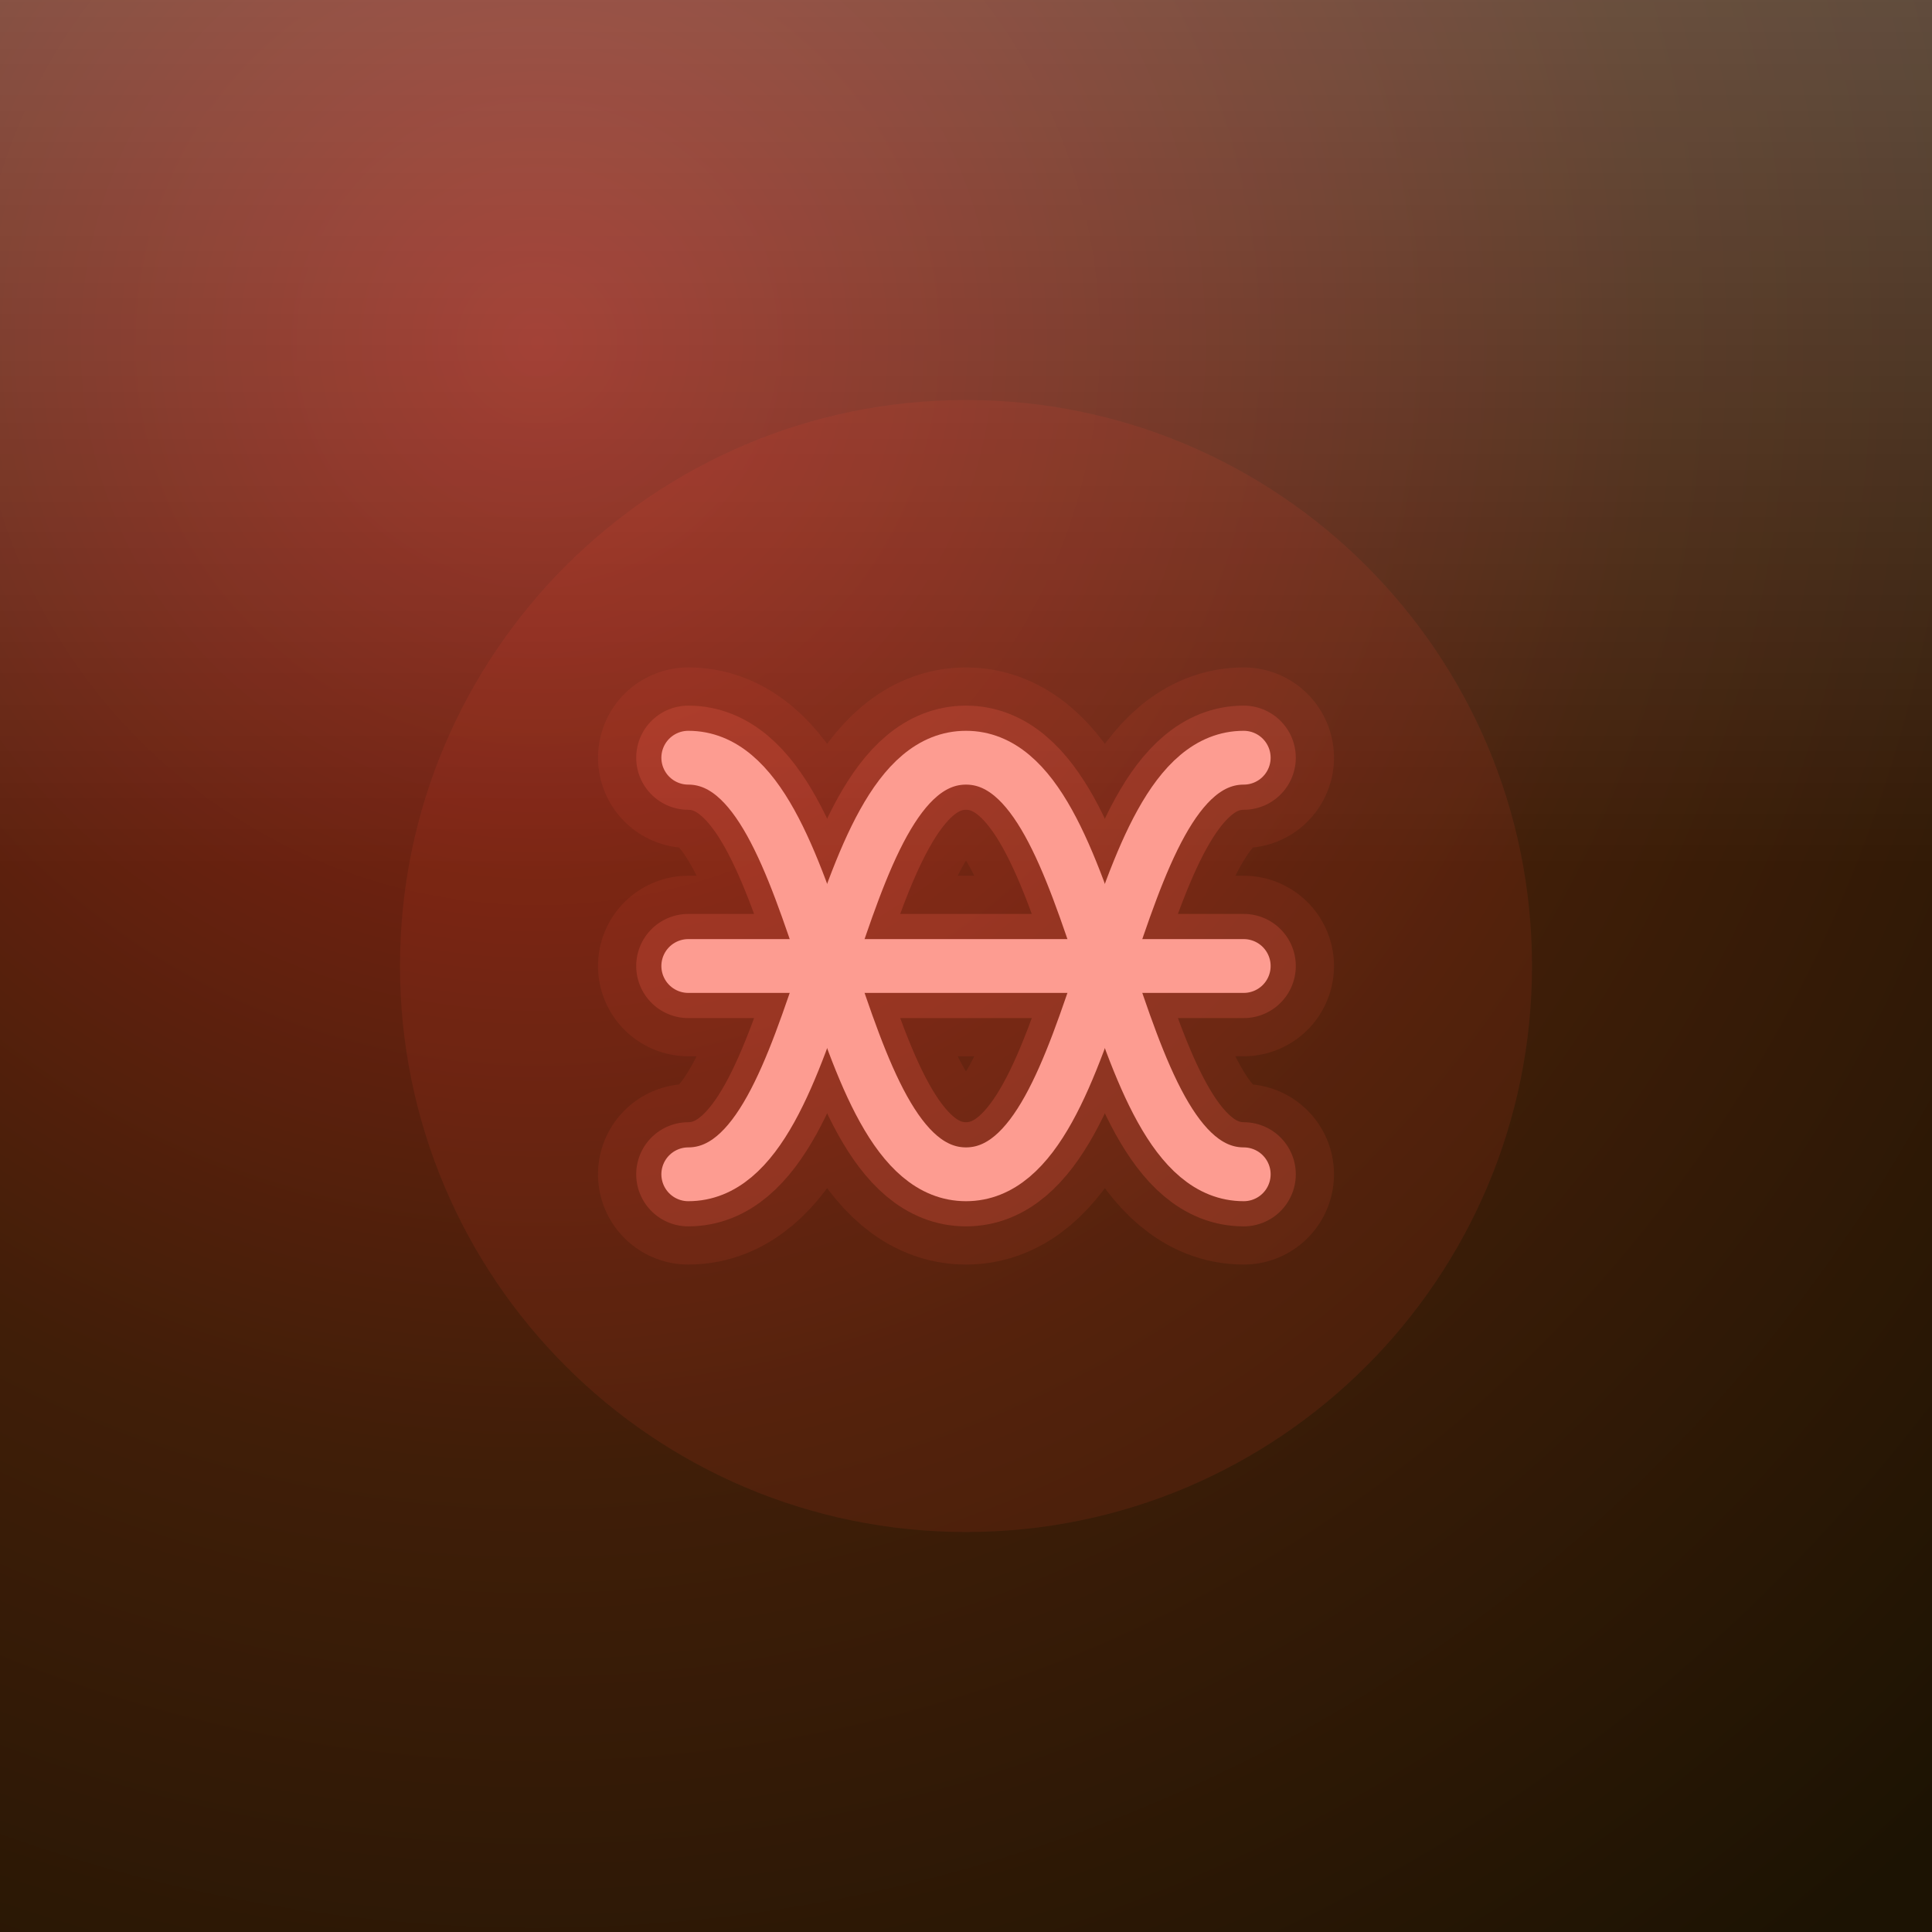
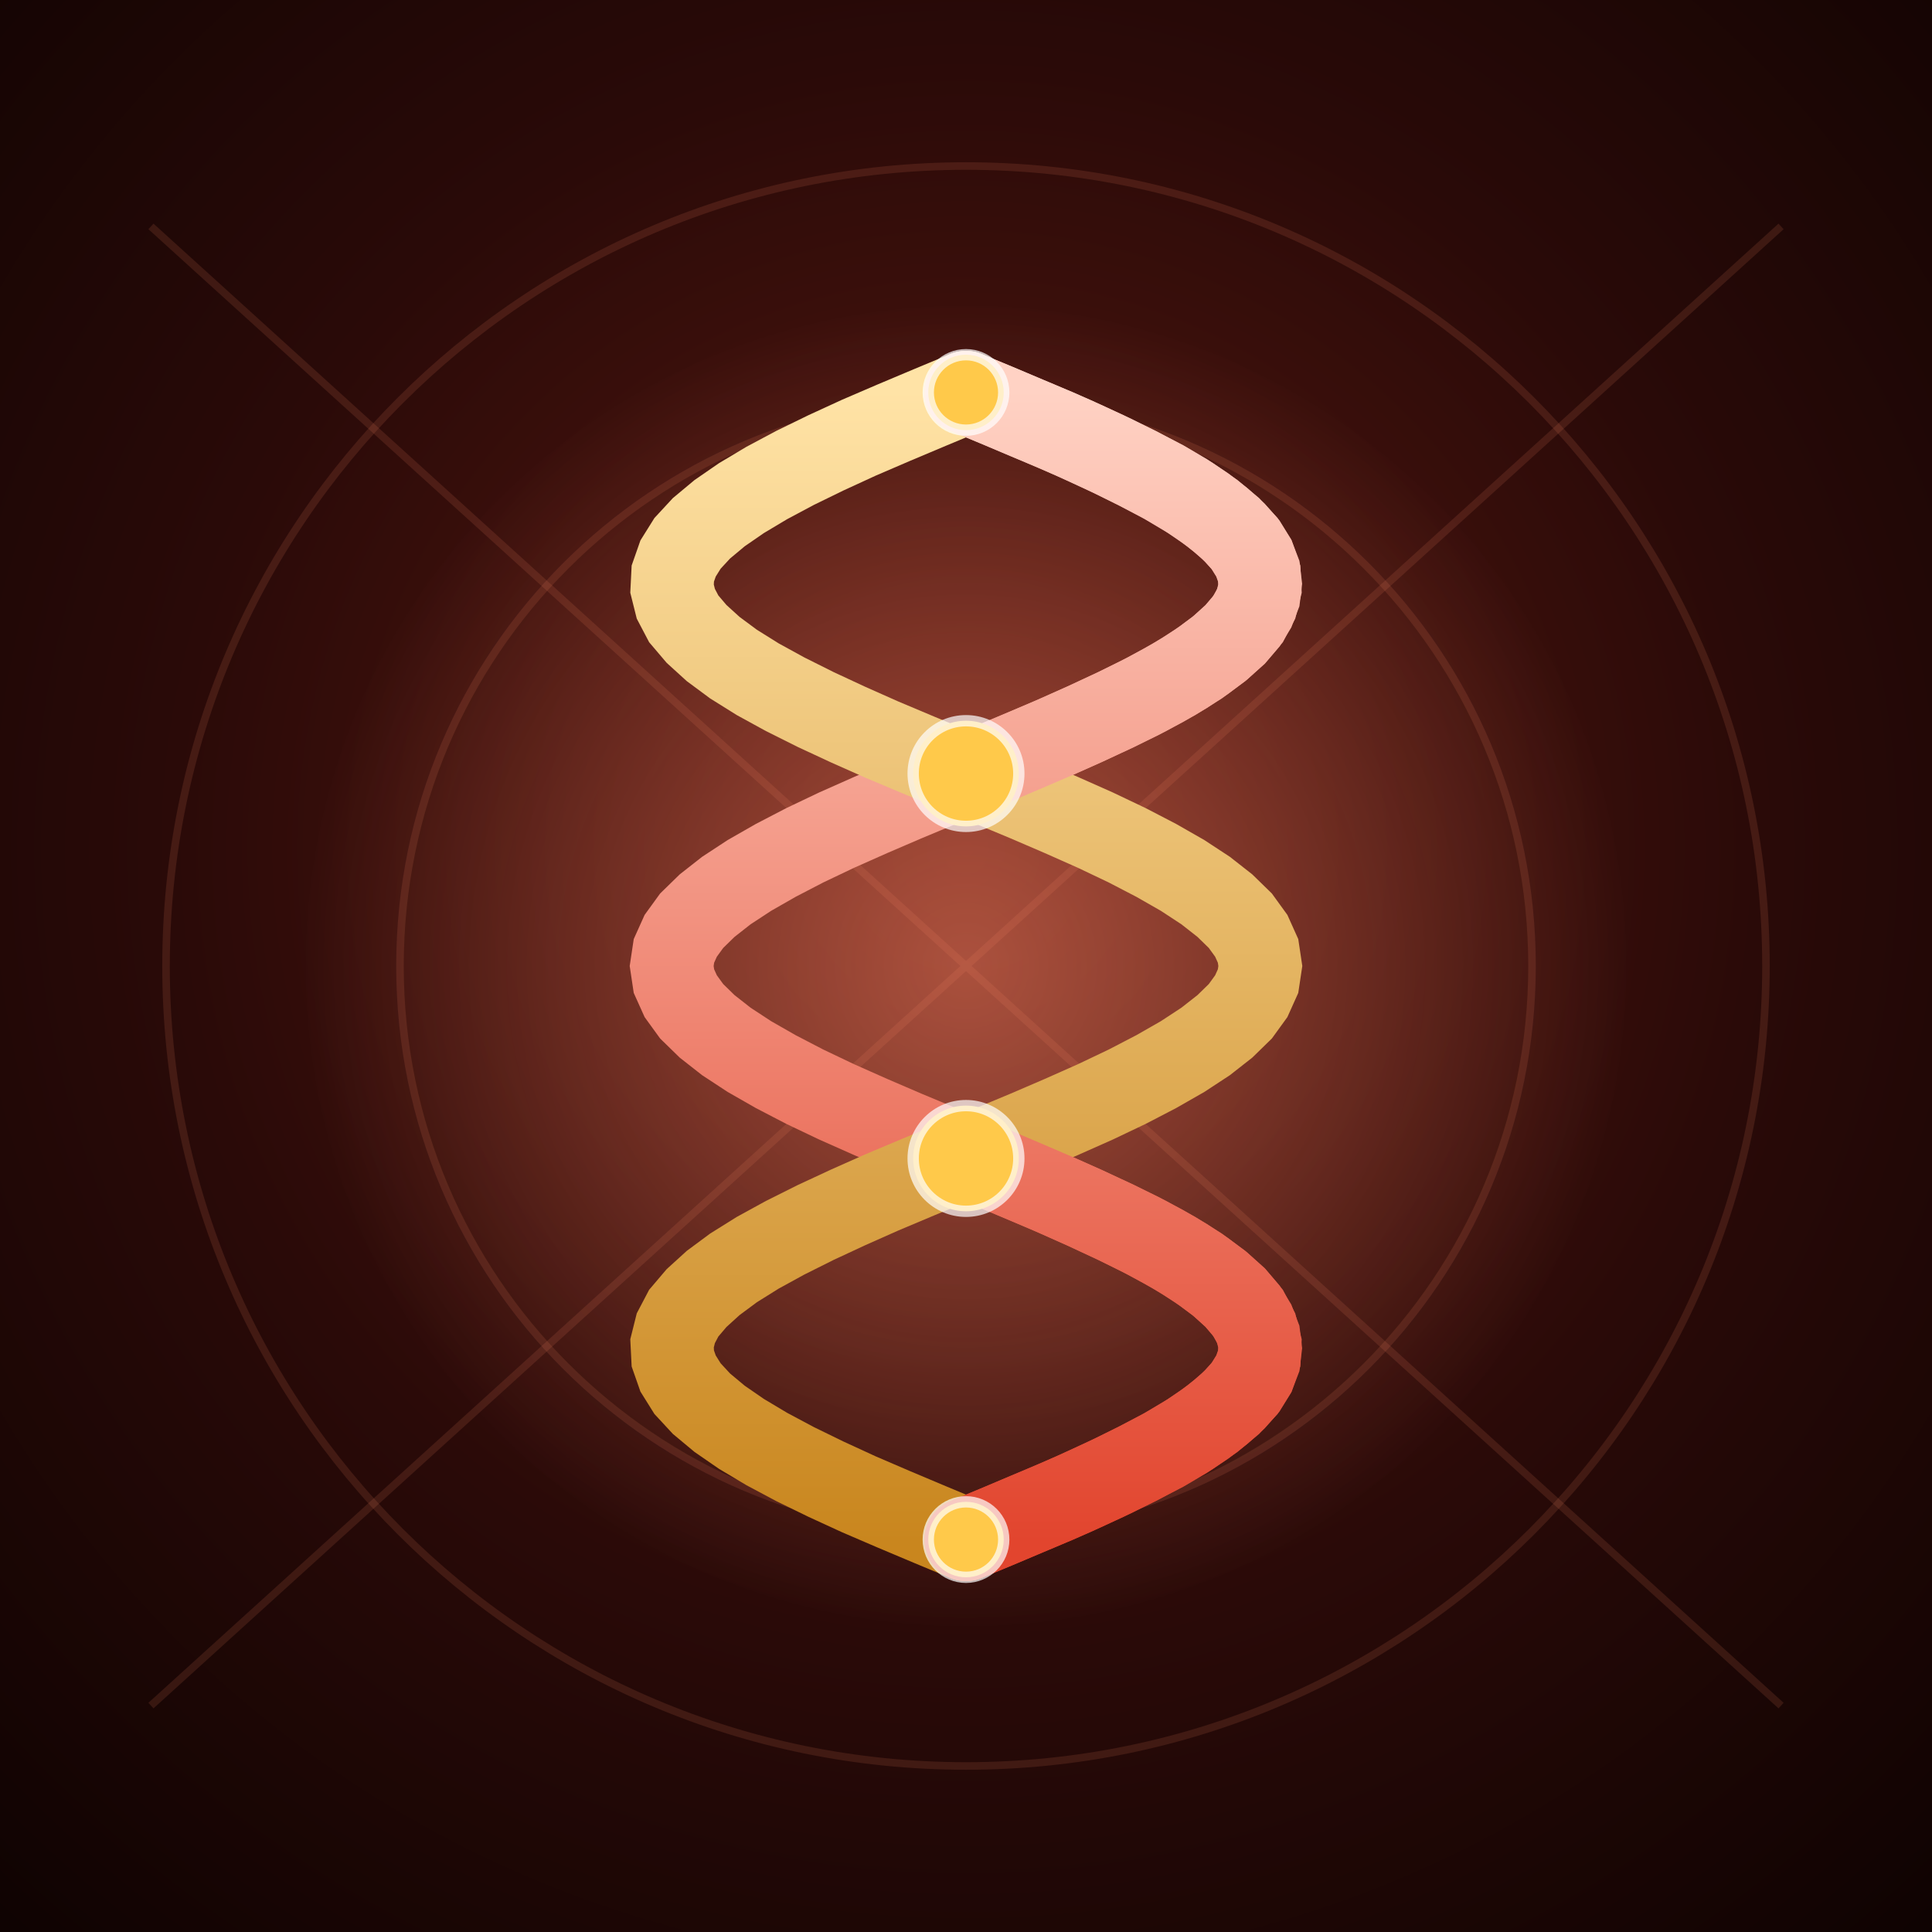
<svg xmlns="http://www.w3.org/2000/svg" viewBox="0 0 512 512">
  <defs>
-     <radialGradient id="b" cx="28%" cy="18%" r="105%">
-       <stop offset="0" stop-color="hsl(6 72% 34%)" />
-       <stop offset=".55" stop-color="hsl(24 78% 14%)" />
-       <stop offset="1" stop-color="hsl(38 80% 6%)" />
+     <radialGradient id="bg" cx="50%" cy="44%" r="74%">
+       <stop offset="0" stop-color="#5e1a12" />
+       <stop offset=".55" stop-color="#2a0a08" />
+       <stop offset="1" stop-color="#0f0302" />
    </radialGradient>
-     <linearGradient id="s" x1="0" y1="0" x2="0" y2="1">
-       <stop offset="0" stop-color="#fff" stop-opacity=".22" />
-       <stop offset=".45" stop-color="#fff" stop-opacity="0" />
+     <radialGradient id="halo" cx="50%" cy="50%" r="50%">
+       <stop offset="0" stop-color="#ff8a6a" stop-opacity=".5" />
+       <stop offset="1" stop-color="#ff8a6a" stop-opacity="0" />
+     </radialGradient>
+     <linearGradient id="t1" x1="0" y1="0" x2="0" y2="1">
+       <stop offset="0" stop-color="#ffd2c4" />
+       <stop offset="1" stop-color="#e2452e" />
    </linearGradient>
-     <clipPath id="c">
-       <rect width="512" height="512" />
-     </clipPath>
+     <linearGradient id="t2" x1="0" y1="0" x2="0" y2="1">
+       <stop offset="0" stop-color="#ffe3a6" />
+       <stop offset="1" stop-color="#c9861e" />
+     </linearGradient>
  </defs>
-   <g clip-path="url(#c)">
-     <rect width="512" height="512" fill="url(#b)" />
-     <rect width="512" height="512" fill="url(#s)" />
-     <circle cx="256" cy="256" r="150" fill="hsl(6 95% 60%)" opacity=".10" />
+   <rect width="512" height="512" fill="url(#bg)" />
+   <g fill="none" stroke="#ff8a6a" stroke-opacity=".13" stroke-width="2">
+     <circle cx="256" cy="256" r="150" />
+     <circle cx="256" cy="256" r="212" />
+     <path d="M256 256L40 60M256 256L472 60M256 256L40 452M256 256L472 452" />
  </g>
-   <g transform="translate(256 256) scale(9.2) translate(-12 -12)" fill="none" stroke-linecap="round" stroke-linejoin="round" color="hsl(6 96% 76%)">
-     <g stroke="hsl(6 100% 62%)" stroke-width="5.2" opacity=".10">
-       <path d="M4 6c4 0 4 12 8 12s4-12 8-12" />
-       <path d="M4 18c4 0 4-12 8-12s4 12 8 12" />
-       <path d="M4 12h16" />
-     </g>
-     <g stroke="hsl(6 100% 66%)" stroke-width="3" opacity=".22">
-       <path d="M4 6c4 0 4 12 8 12s4-12 8-12" />
-       <path d="M4 18c4 0 4-12 8-12s4 12 8 12" />
-       <path d="M4 12h16" />
-     </g>
-     <g stroke="hsl(6 96% 78%)" stroke-width="1.55">
-       <path d="M4 6c4 0 4 12 8 12s4-12 8-12" />
-       <path d="M4 18c4 0 4-12 8-12s4 12 8 12" />
-       <path d="M4 12h16" />
-     </g>
+   <circle cx="256" cy="256" r="175" fill="url(#halo)" />
+   <path d="M256.0 104 L265.6 108 L275.1 112 L284.4 116 L293.1 120 L301.3 124 L308.8 128 L315.5 132 L321.3 136 L326.1 140 L329.8 144 L332.3 148 L333.7 152 L333.9 156 L332.9 160 L330.8 164 L327.4 168 L323.0 172 L317.6 176 L311.2 180 L303.9 184 L295.9 188 L287.3 192 L278.3 196 L268.8 200 L259.2 204 L249.6 208 L240.0 212 L230.7 216 L221.7 220 L213.3 224 L205.6 228 L198.6 232 L192.5 236 L187.4 240 L183.3 244 L180.4 248 L178.6 252 L178.0 256 L178.6 260 L180.4 264 L183.3 268 L187.4 272 L192.5 276 L198.6 280 L205.6 284 L213.3 288 L221.7 292 L230.7 296 L240.0 300 L249.6 304 L259.2 308 L268.8 312 L278.3 316 L287.3 320 L295.9 324 L303.9 328 L311.2 332 L317.6 336 L323.0 340 L327.4 344 L330.8 348 L332.9 352 L333.9 356 L333.7 360 L332.3 364 L329.8 368 L326.1 372 L321.3 376 L315.5 380 L308.8 384 L301.3 388 L293.1 392 L284.4 396 L275.1 400 L265.6 404 L256.0 408" fill="none" stroke="url(#t1)" stroke-width="22" stroke-linecap="round" />
+   <path d="M256.0 104 L246.4 108 L236.9 112 L227.6 116 L218.9 120 L210.7 124 L203.2 128 L196.5 132 L190.7 136 L185.9 140 L182.2 144 L179.7 148 L178.3 152 L178.1 156 L179.1 160 L181.2 164 L184.6 168 L189.0 172 L194.4 176 L200.8 180 L208.1 184 L216.1 188 L224.7 192 L233.7 196 L243.2 200 L252.8 204 L262.4 208 L272.0 212 L281.3 216 L290.3 220 L298.7 224 L306.4 228 L313.4 232 L319.5 236 L324.6 240 L328.7 244 L331.6 248 L333.4 252 L334.0 256 L333.4 260 L331.6 264 L328.7 268 L324.6 272 L319.5 276 L313.4 280 L306.4 284 L298.7 288 L290.3 292 L281.3 296 L272.0 300 L262.4 304 L252.8 308 L243.2 312 L233.7 316 L224.7 320 L216.1 324 L208.1 328 L200.8 332 L194.4 336 L189.0 340 L184.6 344 L181.2 348 L179.1 352 L178.1 356 L178.3 360 L179.7 364 L182.2 368 L185.9 372 L190.7 376 L196.5 380 L203.2 384 L210.7 388 L218.9 392 L227.6 396 L236.9 400 L246.4 404 L256.0 408" fill="none" stroke="url(#t2)" stroke-width="22" stroke-linecap="round" />
+   <path d="M256.0 104.0 L264.2 107.4 L272.2 110.8 L280.1 114.1 L287.7 117.5 L295.0 120.9 L301.8 124.3 L308.2 127.6 L314.0 131.0 L319.1 134.4 L323.5 137.8 L327.3 141.2 L330.2 144.5 L332.3 147.9 L333.6 151.3 L334.0 154.7 L333.6 158.0 L332.3 161.4 L330.2 164.8 L327.3 168.2 L323.5 171.6 L319.1 174.9 L314.0 178.3 L308.2 181.7 L301.8 185.1 L295.0 188.4 L287.7 191.8 L280.1 195.2 L272.2 198.6 L264.2 202.0 L256.0 205.3 M256.0 306.7 L264.2 310.0 L272.2 313.4 L280.1 316.8 L287.7 320.2 L295.0 323.6 L301.8 326.9 L308.2 330.3 L314.0 333.7 L319.1 337.1 L323.5 340.4 L327.3 343.8 L330.2 347.2 L332.3 350.6 L333.6 354.0 L334.0 357.3 L333.6 360.7 L332.3 364.1 L330.2 367.5 L327.3 370.8 L323.5 374.2 L319.1 377.6 L314.0 381.0 L308.2 384.4 L301.8 387.7 L295.0 391.1 L287.7 394.5 L280.1 397.9 L272.2 401.2 L264.2 404.6 L256.0 408.0" fill="none" stroke="url(#t1)" stroke-width="22" stroke-linecap="round" />
+   <g fill="#ffc94a" stroke="#fff" stroke-opacity=".7" stroke-width="3">
+     <circle cx="256" cy="104" r="10" />
+     <circle cx="256" cy="205" r="14" />
+     <circle cx="256" cy="307" r="14" />
+     <circle cx="256" cy="408" r="10" />
  </g>
</svg>
